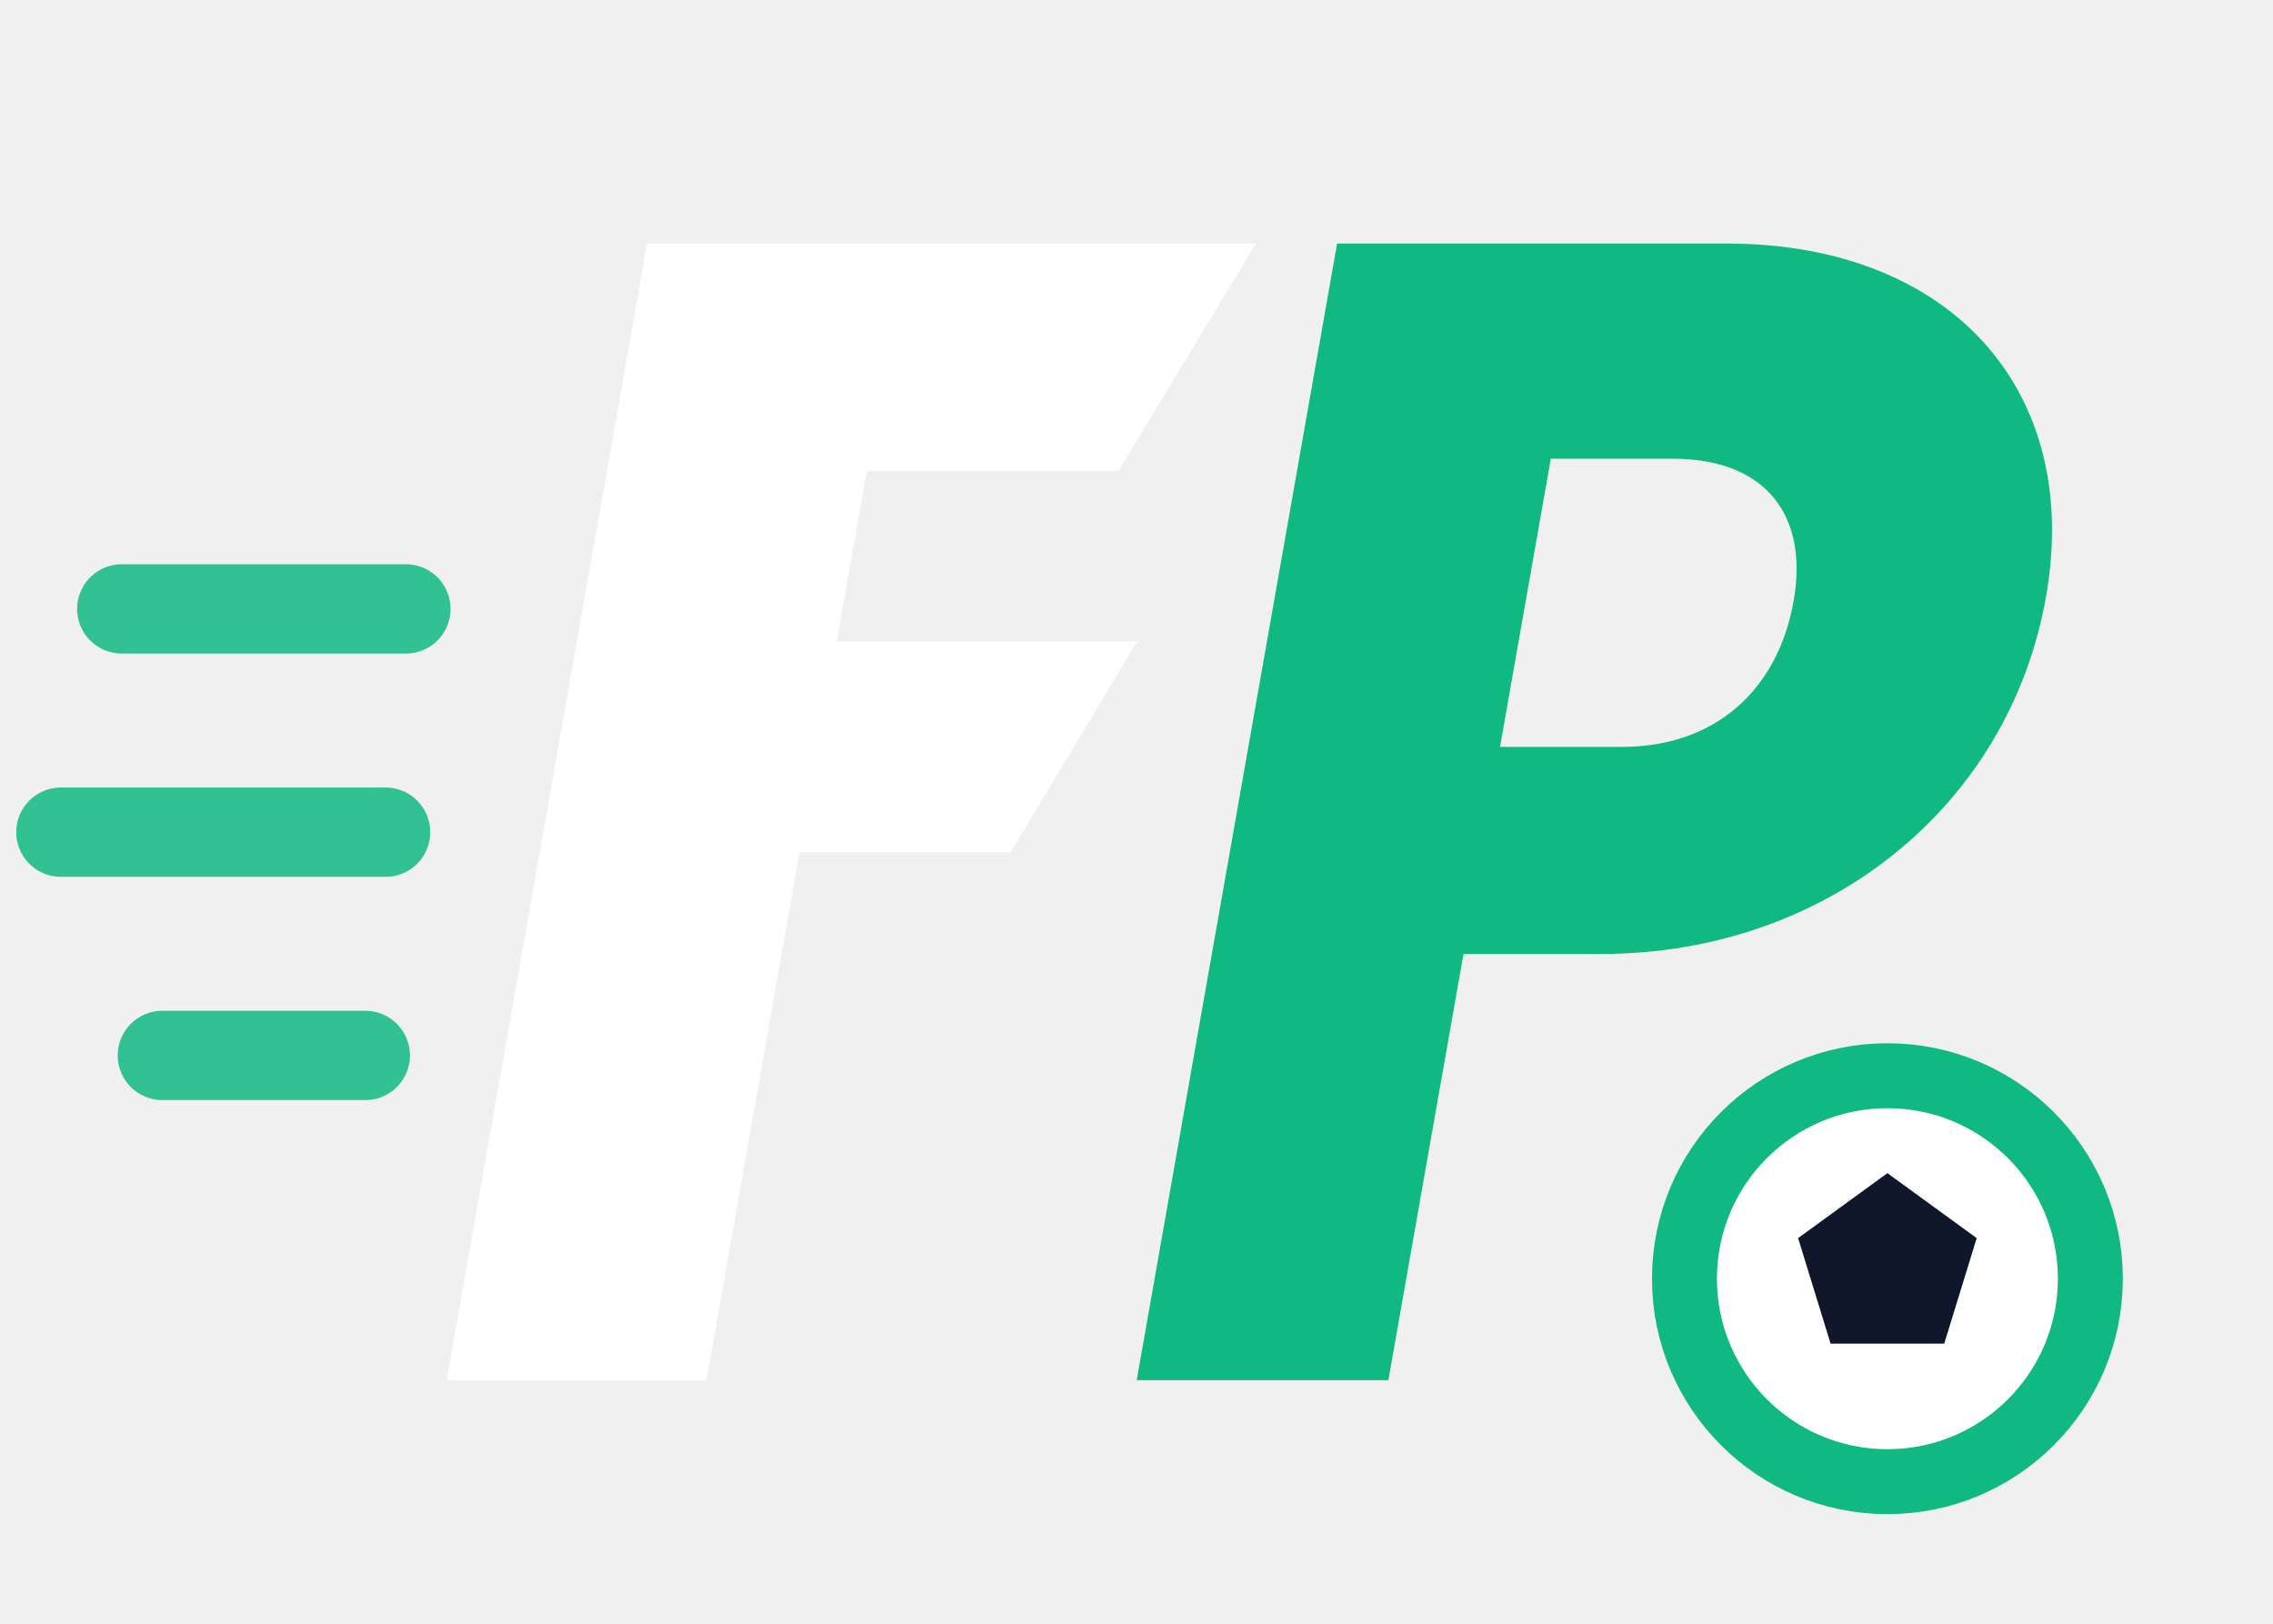
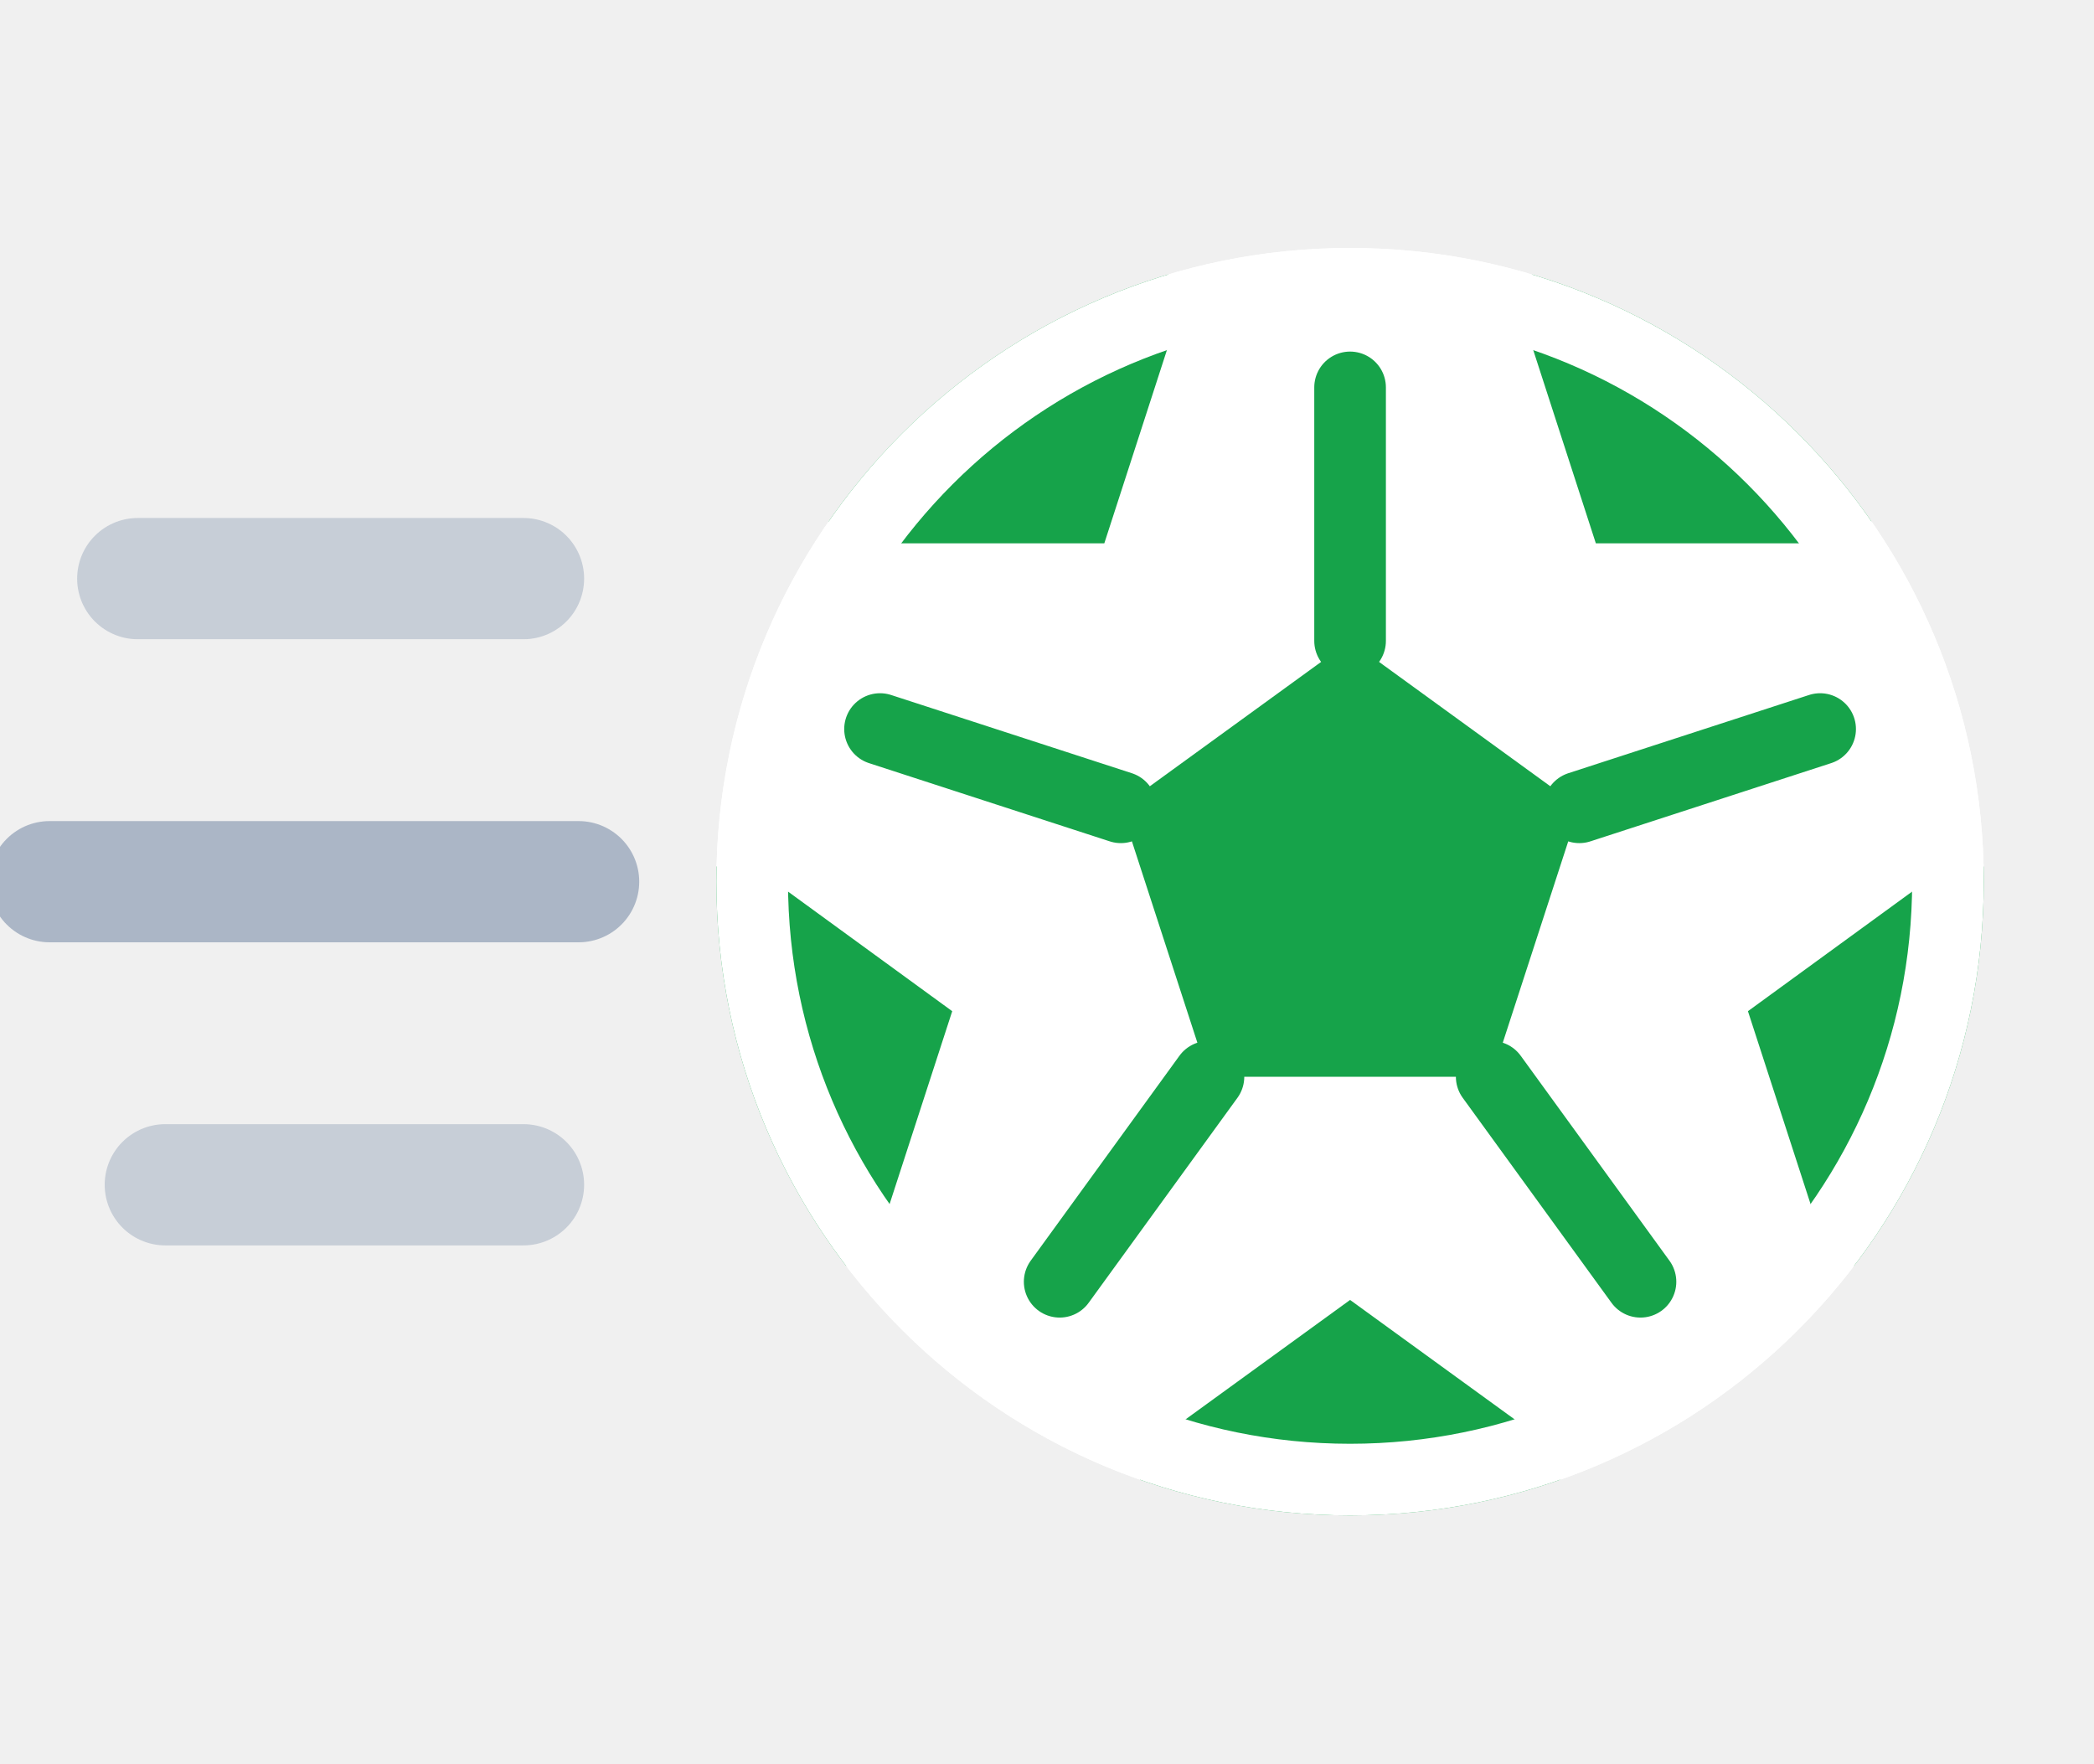
- <svg xmlns="http://www.w3.org/2000/svg" viewBox="0 0 56 40" width="56" height="40">
-   <g fill="none" stroke="#10b981" stroke-width="2.2" stroke-linecap="round" opacity=".85">
-     <path d="M3 15h7" />
-     <path d="M1.5 20.5h8" />
-     <path d="M4 26h5" />
+ <svg xmlns="http://www.w3.org/2000/svg" viewBox="0 0 38 32" width="38" height="32">
+   <g stroke="#94a3b8" stroke-width="2.2" stroke-linecap="round">
+     <line x1="2.5" y1="10.5" x2="9.5" y2="10.5" opacity=".45" />
+     <line x1="0.9" y1="16" x2="10.5" y2="16" opacity=".75" />
+     <line x1="3" y1="21.5" x2="9.5" y2="21.5" opacity=".45" />
  </g>
-   <g transform="skewX(-10) translate(5 0)">
-     <path fill="#ffffff" d="M12 6h15l-2.4 5.6H18.4v4.2h7.4l-2.2 5.2h-5.2V34H12z" />
-     <path fill="#10b981" fill-rule="evenodd" d="M29 6h9.6c5.5 0 9.4 3.6 9.4 8.7 0 5.2-3.9 8.8-9.4 8.8h-3.4V34H29zM35.2 11.3v7.1h3c2.3 0 3.6-1.4 3.6-3.6 0-2.1-1.3-3.5-3.6-3.5z" />
+   <defs>
+     <clipPath id="cdark">
+       <circle cx="24.5" cy="16" r="11.5" />
+     </clipPath>
+   </defs>
+   <circle cx="24.5" cy="16" r="11.5" fill="#ffffff" />
+   <g clip-path="url(#cdark)" fill="#16a34a">
+     <polygon points="28.96,9.86 27.46,5.23 31.39,2.37 35.33,5.23 33.83,9.86" />
+     <polygon points="31.72,18.35 35.66,15.48 39.59,18.35 38.09,22.97 33.22,22.97" />
+     <polygon points="24.50,23.59 28.44,26.45 26.93,31.08 22.07,31.08 20.56,26.45" />
+     <polygon points="17.28,18.35 15.78,22.97 10.91,22.97 9.41,18.35 13.34,15.48" />
+     <polygon points="20.04,9.86 15.17,9.86 13.67,5.23 17.61,2.37 21.54,5.23" />
  </g>
-   <circle cx="46.5" cy="31.5" r="5" fill="#ffffff" stroke="#10b981" stroke-width="1.6" />
-   <path d="M46.5 28.9l2.2 1.6-.8 2.6h-2.8l-.8-2.6z" fill="#0f172a" />
+   <g stroke="#16a34a" stroke-width="1.30" stroke-linecap="round">
+     <line x1="24.50" y1="11.63" x2="24.50" y2="7.03" />
+     <line x1="28.66" y1="14.65" x2="33.03" y2="13.23" />
+     <line x1="27.07" y1="19.54" x2="29.77" y2="23.26" />
+     <line x1="21.93" y1="19.54" x2="19.23" y2="23.26" />
+     <line x1="20.34" y1="14.65" x2="15.97" y2="13.23" />
+   </g>
+   <polygon points="24.50,11.63 28.66,14.65 27.07,19.54 21.93,19.54 20.34,14.65" fill="#16a34a" />
+   <circle cx="24.5" cy="16" r="10.85" fill="none" stroke="#ffffff" stroke-width="1.30" />
</svg>
